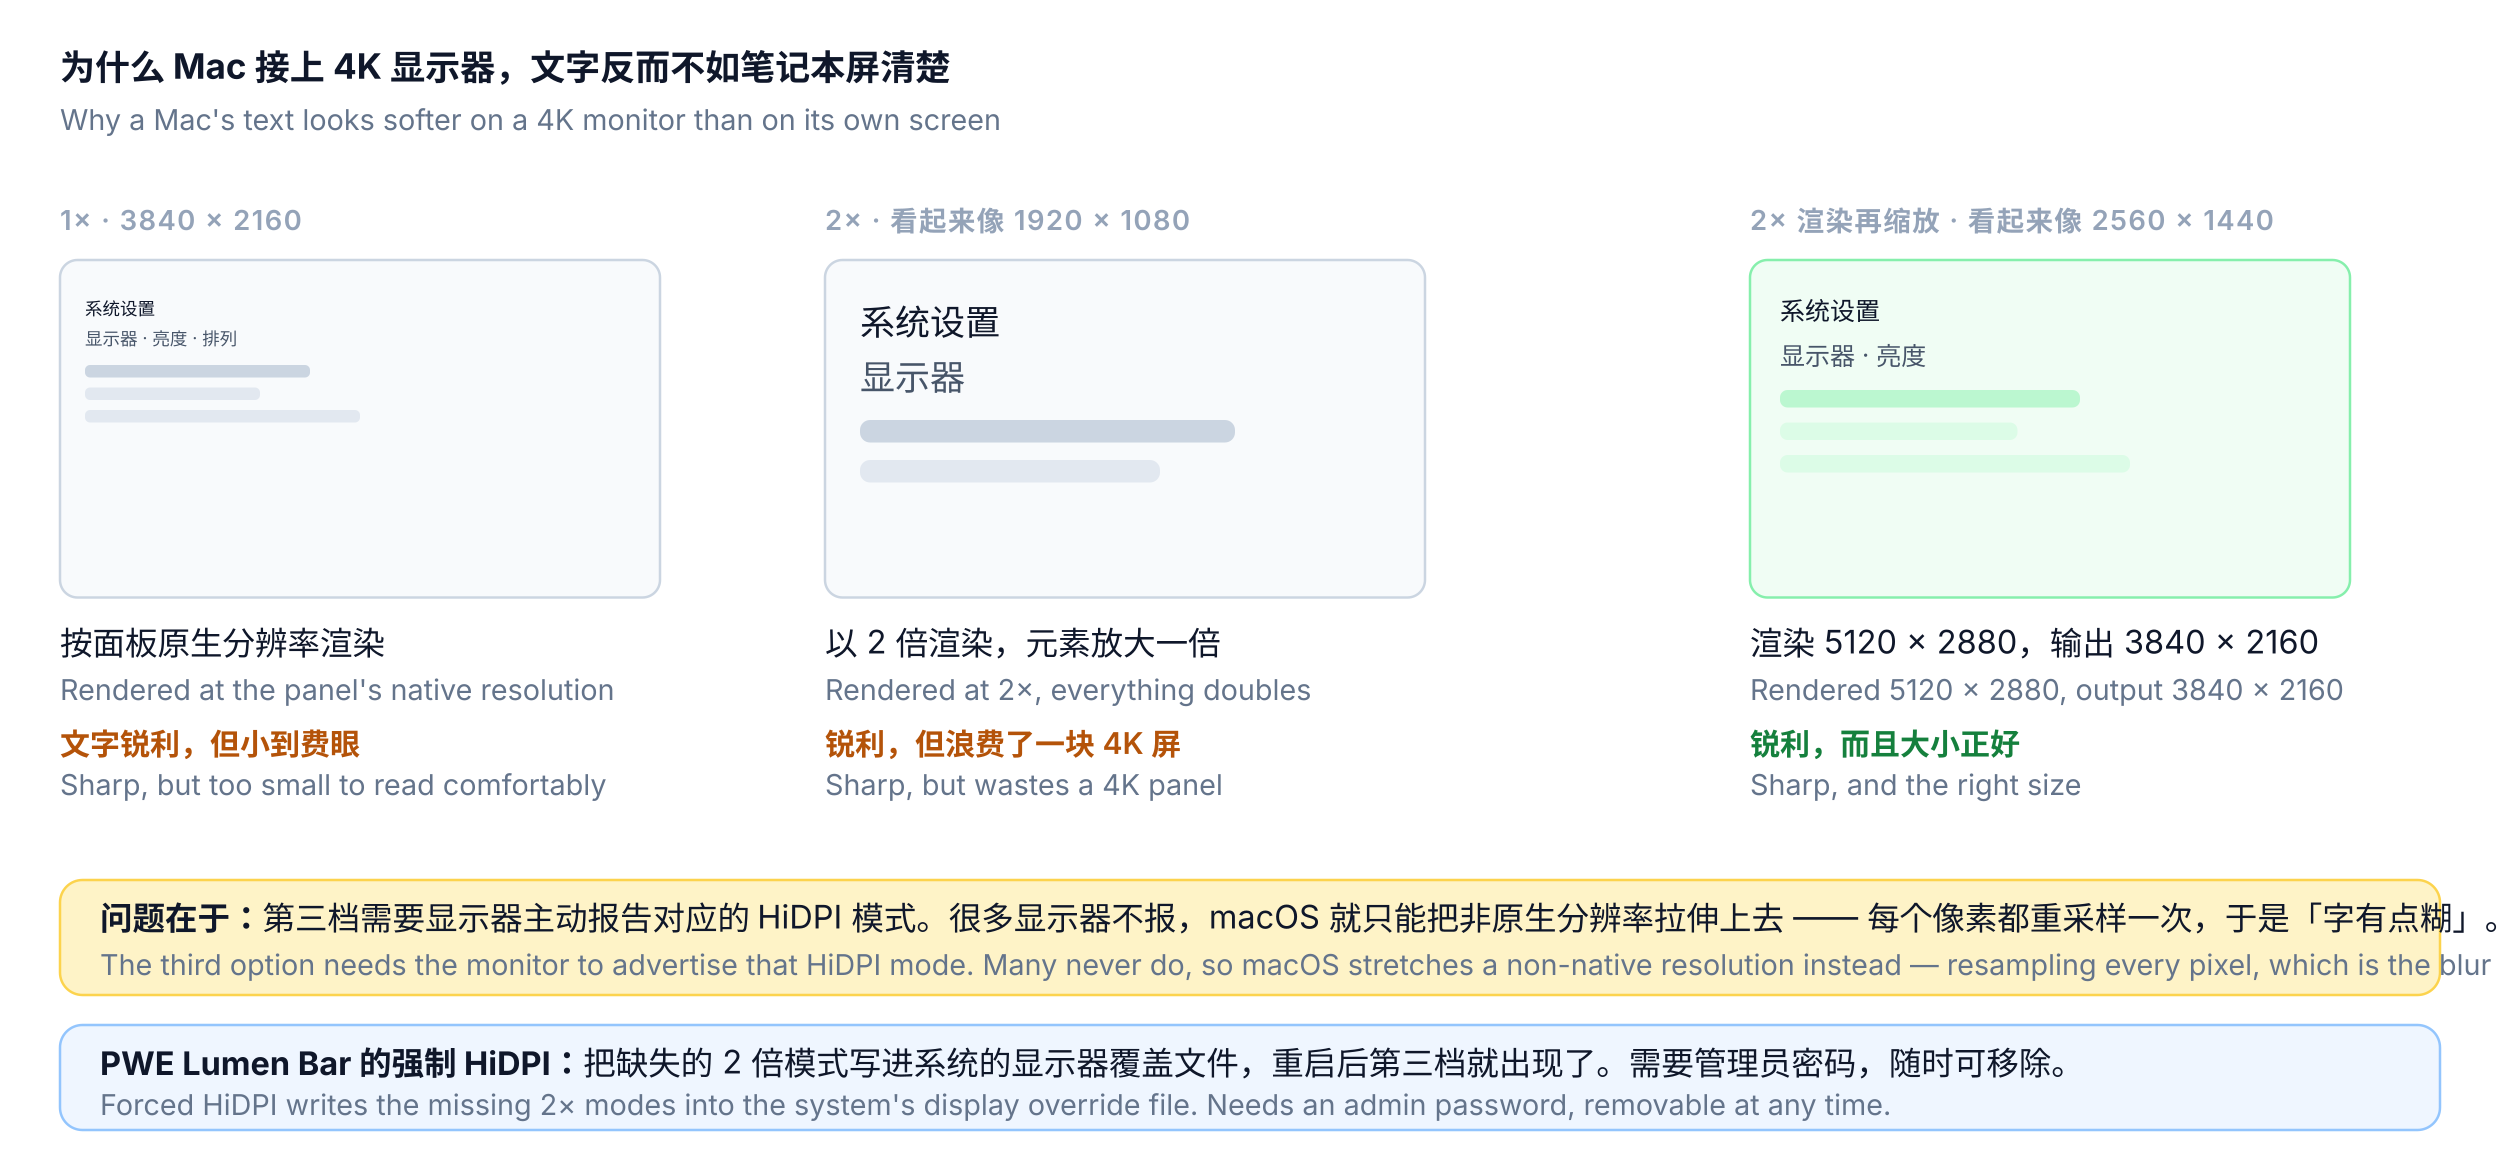
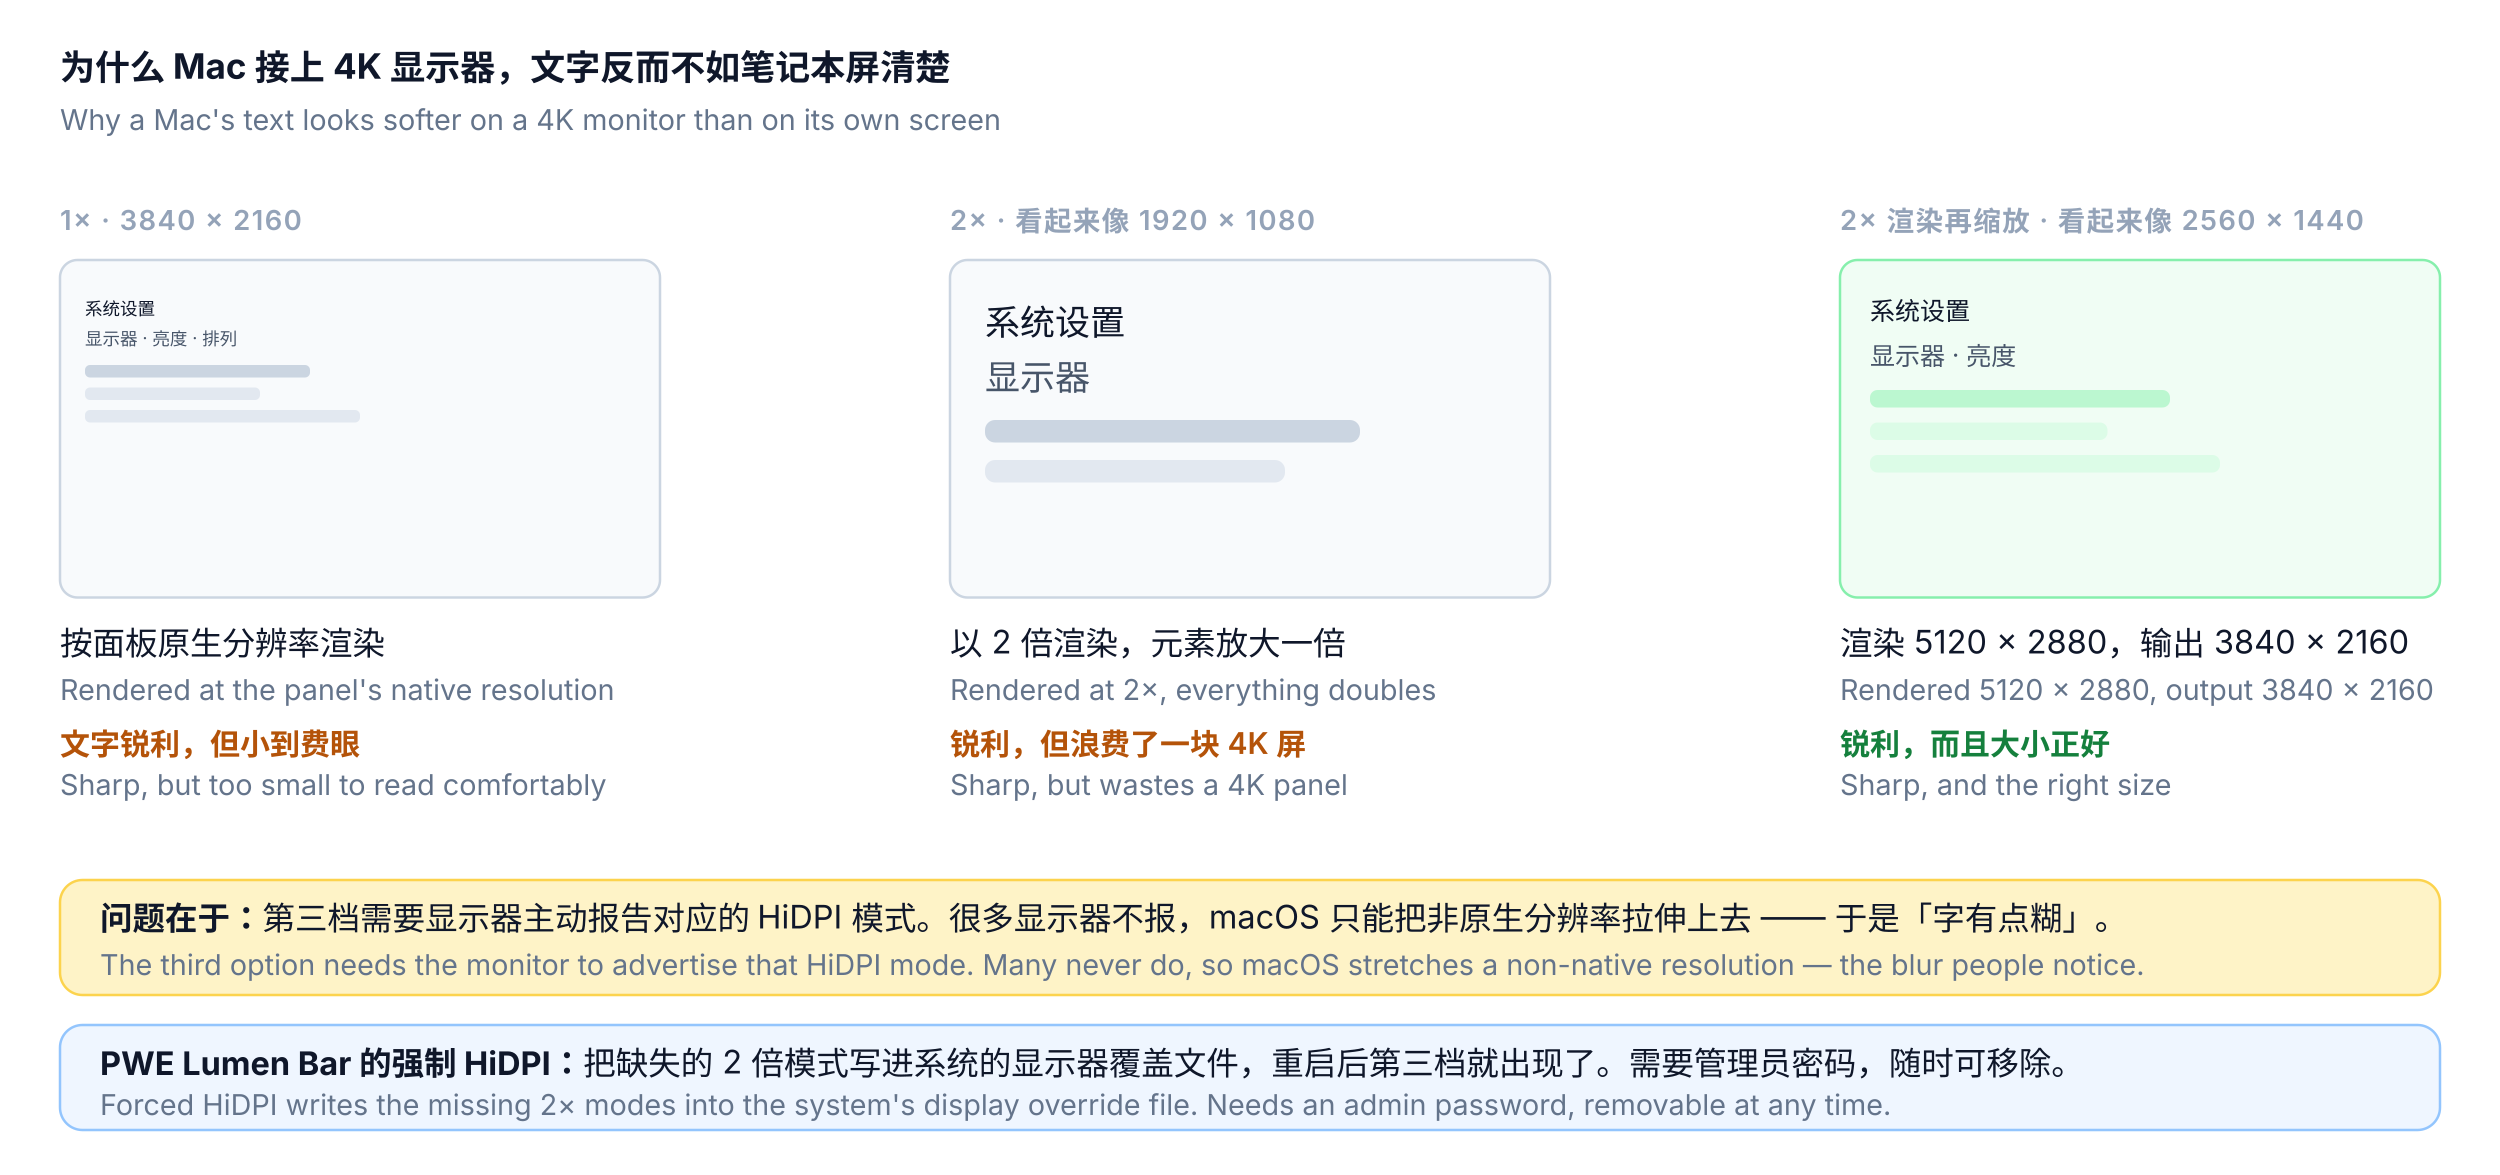
<svg xmlns="http://www.w3.org/2000/svg" viewBox="0 0 1000 470" width="1000" height="470" font-family="-apple-system, BlinkMacSystemFont, 'Segoe UI', system-ui, sans-serif">
  <style>
    .t { font-size: 13px; fill: #0f172a; }
    .ts { font-size: 11.5px; fill: #64748b; }
    .tb { font-size: 14px; fill: #0f172a; font-weight: 650; }
    .lab { font-size: 11px; fill: #94a3b8; font-weight: 600; letter-spacing: .05em; }
    .good { fill: #15803d; font-size: 12px; font-weight: 600; }
    .bad { fill: #b45309; font-size: 12px; font-weight: 600; }
  </style>
  <rect width="1000" height="470" fill="#ffffff" />
  <text x="24" y="32" class="tb">为什么 Mac 接上 4K 显示器，文字反而不如笔记本屏清楚</text>
  <text x="24" y="52" class="ts">Why a Mac's text looks softer on a 4K monitor than on its own screen</text>
  <text x="24" y="92" class="lab">1× · 3840 × 2160</text>
  <rect x="24" y="104" width="240" height="135" rx="7" fill="#f8fafc" stroke="#cbd5e1" />
  <text x="34" y="126" style="font-size:7px" fill="#0f172a">系统设置</text>
  <text x="34" y="138" style="font-size:7px" fill="#475569">显示器 · 亮度 · 排列</text>
  <rect x="34" y="146" width="90" height="5" rx="2" fill="#cbd5e1" />
  <rect x="34" y="155" width="70" height="5" rx="2" fill="#e2e8f0" />
  <rect x="34" y="164" width="110" height="5" rx="2" fill="#e2e8f0" />
  <text x="24" y="262" class="t">按面板原生分辨率渲染</text>
  <text x="24" y="280" class="ts">Rendered at the panel's native resolution</text>
  <text x="24" y="302" class="bad">文字锐利，但小到费眼</text>
  <text x="24" y="318" class="ts">Sharp, but too small to read comfortably</text>
-   <text x="330" y="92" class="lab">2× · 看起来像 1920 × 1080</text>
-   <rect x="330" y="104" width="240" height="135" rx="7" fill="#f8fafc" stroke="#cbd5e1" />
-   <text x="344" y="134" style="font-size:14px" fill="#0f172a">系统设置</text>
-   <text x="344" y="156" style="font-size:14px" fill="#475569">显示器</text>
-   <rect x="344" y="168" width="150" height="9" rx="4" fill="#cbd5e1" />
-   <rect x="344" y="184" width="120" height="9" rx="4" fill="#e2e8f0" />
-   <text x="330" y="262" class="t">以 2 倍渲染，元素放大一倍</text>
-   <text x="330" y="280" class="ts">Rendered at 2×, everything doubles</text>
-   <text x="330" y="302" class="bad">锐利，但浪费了一块 4K 屏</text>
-   <text x="330" y="318" class="ts">Sharp, but wastes a 4K panel</text>
-   <text x="700" y="92" class="lab">2× 渲染再缩放 · 看起来像 2560 × 1440</text>
-   <rect x="700" y="104" width="240" height="135" rx="7" fill="#f0fdf4" stroke="#86efac" />
-   <text x="712" y="128" style="font-size:10px" fill="#0f172a">系统设置</text>
-   <text x="712" y="146" style="font-size:10px" fill="#475569">显示器 · 亮度</text>
-   <rect x="712" y="156" width="120" height="7" rx="3" fill="#bbf7d0" />
-   <rect x="712" y="169" width="95" height="7" rx="3" fill="#dcfce7" />
-   <rect x="712" y="182" width="140" height="7" rx="3" fill="#dcfce7" />
-   <text x="700" y="262" class="t">渲染 5120 × 2880，输出 3840 × 2160</text>
-   <text x="700" y="280" class="ts">Rendered 5120 × 2880, output 3840 × 2160</text>
-   <text x="700" y="302" class="good">锐利，而且大小正好</text>
-   <text x="700" y="318" class="ts">Sharp, and the right size</text>
+   <text x="380" y="92" class="lab">2× · 看起来像 1920 × 1080</text>
+   <rect x="380" y="104" width="240" height="135" rx="7" fill="#f8fafc" stroke="#cbd5e1" />
+   <text x="394" y="134" style="font-size:14px" fill="#0f172a">系统设置</text>
+   <text x="394" y="156" style="font-size:14px" fill="#475569">显示器</text>
+   <rect x="394" y="168" width="150" height="9" rx="4" fill="#cbd5e1" />
+   <rect x="394" y="184" width="120" height="9" rx="4" fill="#e2e8f0" />
+   <text x="380" y="262" class="t">以 2 倍渲染，元素放大一倍</text>
+   <text x="380" y="280" class="ts">Rendered at 2×, everything doubles</text>
+   <text x="380" y="302" class="bad">锐利，但浪费了一块 4K 屏</text>
+   <text x="380" y="318" class="ts">Sharp, but wastes a 4K panel</text>
+   <text x="736" y="92" class="lab">2× 渲染再缩放 · 看起来像 2560 × 1440</text>
+   <rect x="736" y="104" width="240" height="135" rx="7" fill="#f0fdf4" stroke="#86efac" />
+   <text x="748" y="128" style="font-size:10px" fill="#0f172a">系统设置</text>
+   <text x="748" y="146" style="font-size:10px" fill="#475569">显示器 · 亮度</text>
+   <rect x="748" y="156" width="120" height="7" rx="3" fill="#bbf7d0" />
+   <rect x="748" y="169" width="95" height="7" rx="3" fill="#dcfce7" />
+   <rect x="748" y="182" width="140" height="7" rx="3" fill="#dcfce7" />
+   <text x="736" y="262" class="t">渲染 5120 × 2880，输出 3840 × 2160</text>
+   <text x="736" y="280" class="ts">Rendered 5120 × 2880, output 3840 × 2160</text>
+   <text x="736" y="302" class="good">锐利，而且大小正好</text>
+   <text x="736" y="318" class="ts">Sharp, and the right size</text>
  <rect x="24" y="352" width="952" height="46" rx="9" fill="#fef3c7" stroke="#fcd34d" />
  <text x="40" y="372" class="t">
-     <tspan font-weight="650">问题在于：</tspan>第三档需要显示器主动报告对应的 HiDPI 模式。很多显示器不报，macOS 就只能把非原生分辨率拉伸上去 —— 每个像素都重采样一次，于是「字有点糊」。</text>
-   <text x="40" y="390" class="ts">The third option needs the monitor to advertise that HiDPI mode. Many never do, so macOS stretches a non-native resolution instead — resampling every pixel, which is the blur people notice.</text>
+     <tspan font-weight="650">问题在于：</tspan>第三档需要显示器主动报告对应的 HiDPI 模式。很多显示器不报，macOS 只能把非原生分辨率拉伸上去 —— 于是「字有点糊」。</text>
+   <text x="40" y="390" class="ts">The third option needs the monitor to advertise that HiDPI mode. Many never do, so macOS stretches a non-native resolution — the blur people notice.</text>
  <rect x="24" y="410" width="952" height="42" rx="9" fill="#eff6ff" stroke="#93c5fd" />
  <text x="40" y="430" class="t">
    <tspan font-weight="650">PWE Lumen Bar 的强制 HiDPI：</tspan>把缺失的 2 倍模式写进系统的显示器覆盖文件，重启后第三档就出现了。需要管理员密码，随时可移除。</text>
  <text x="40" y="446" class="ts">Forced HiDPI writes the missing 2× modes into the system's display override file. Needs an admin password, removable at any time.</text>
</svg>
